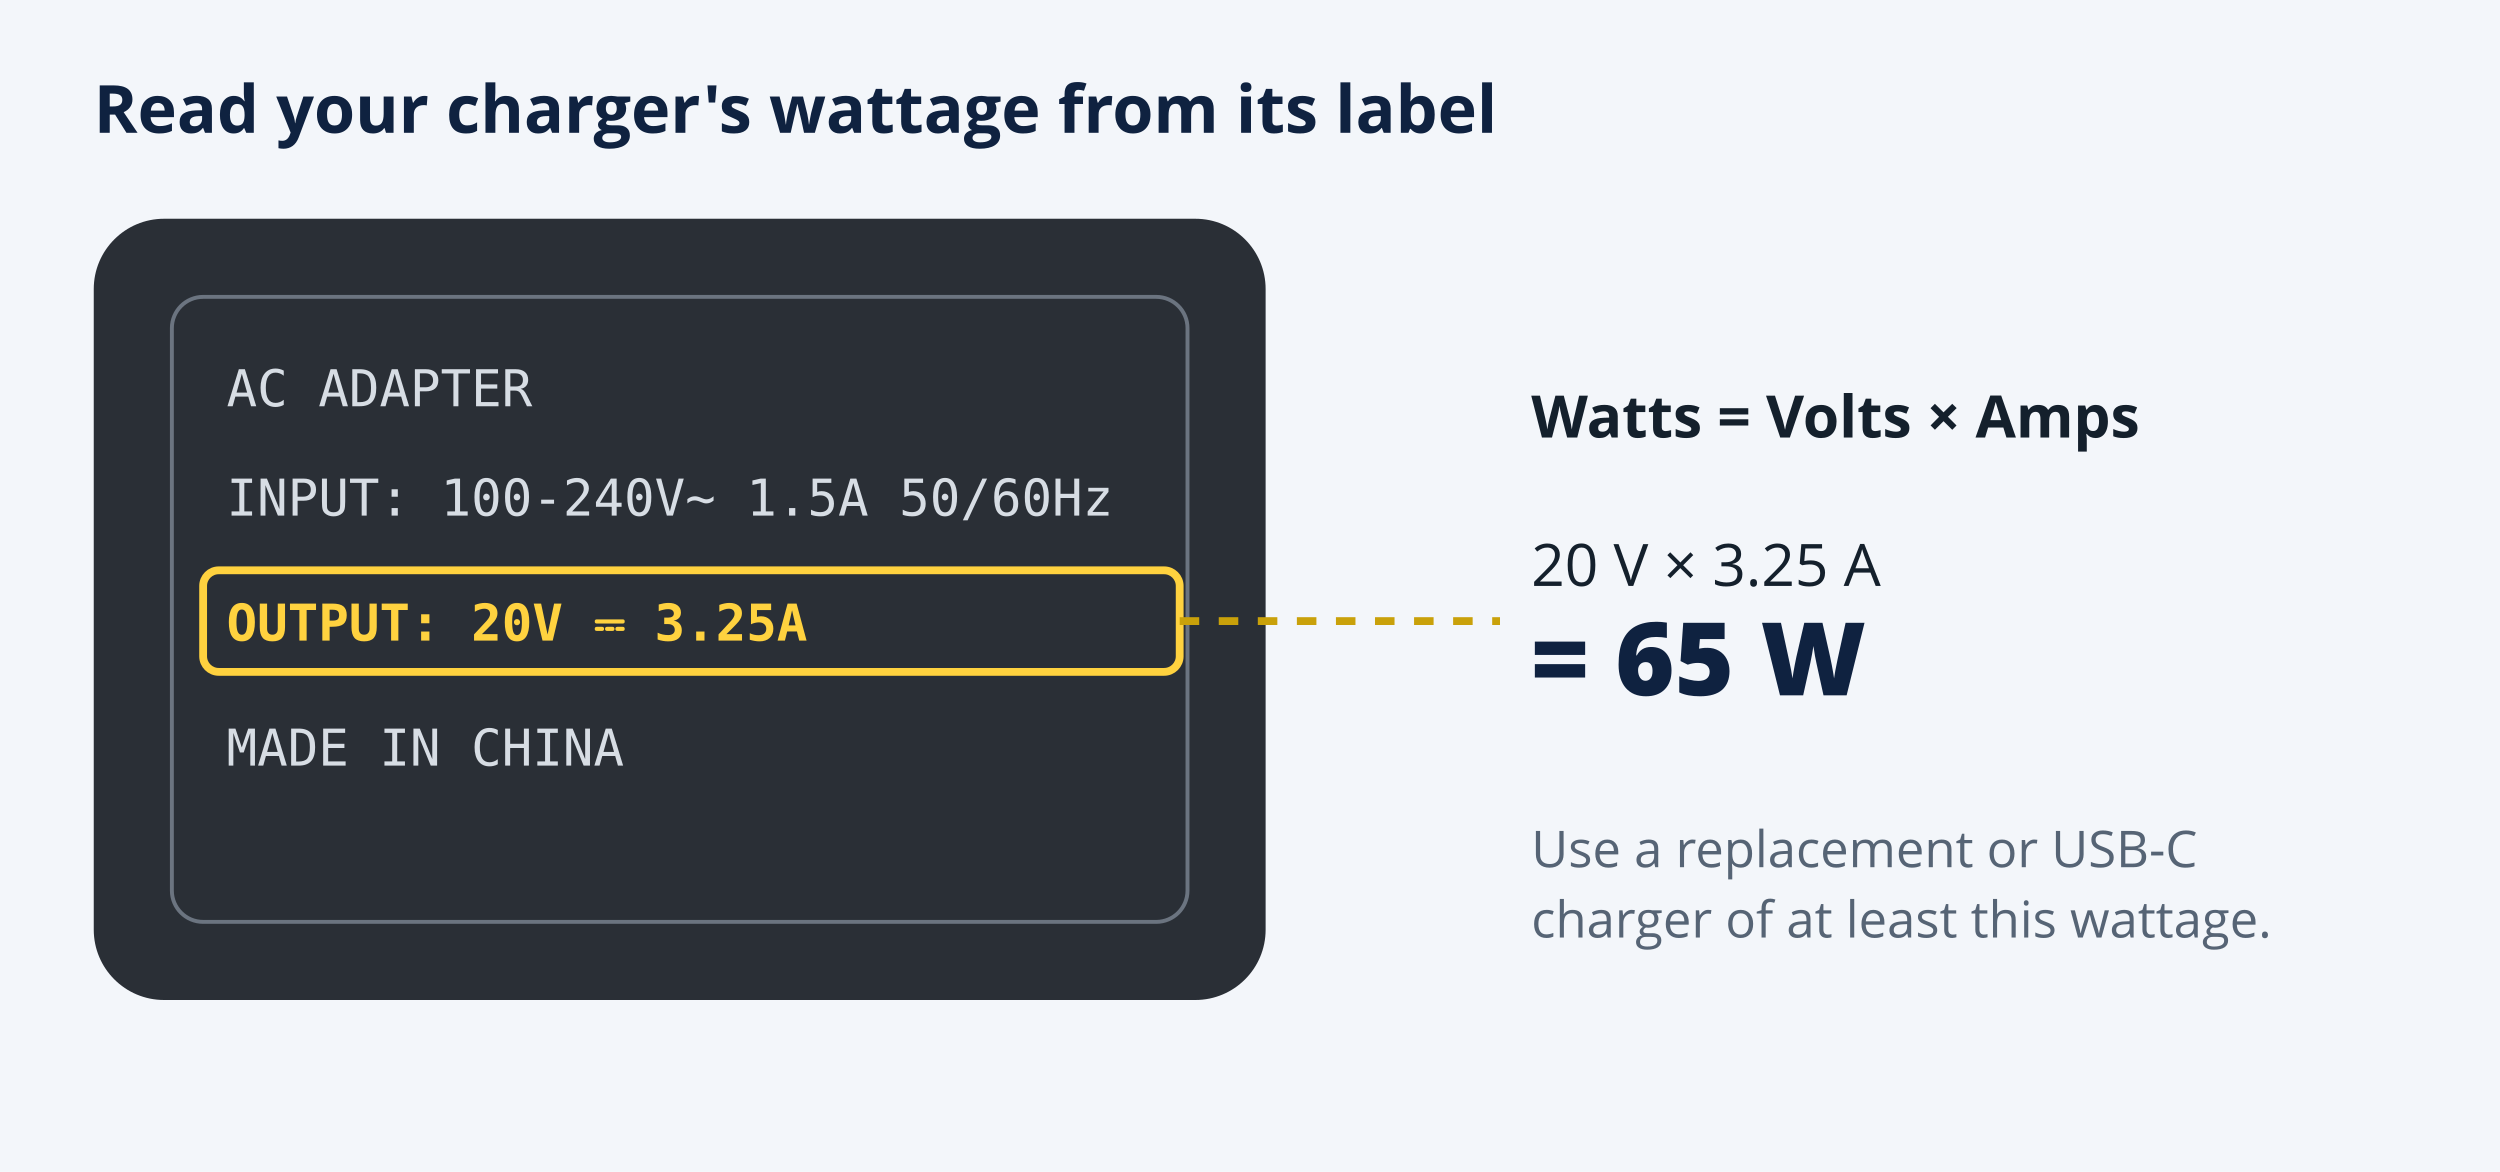
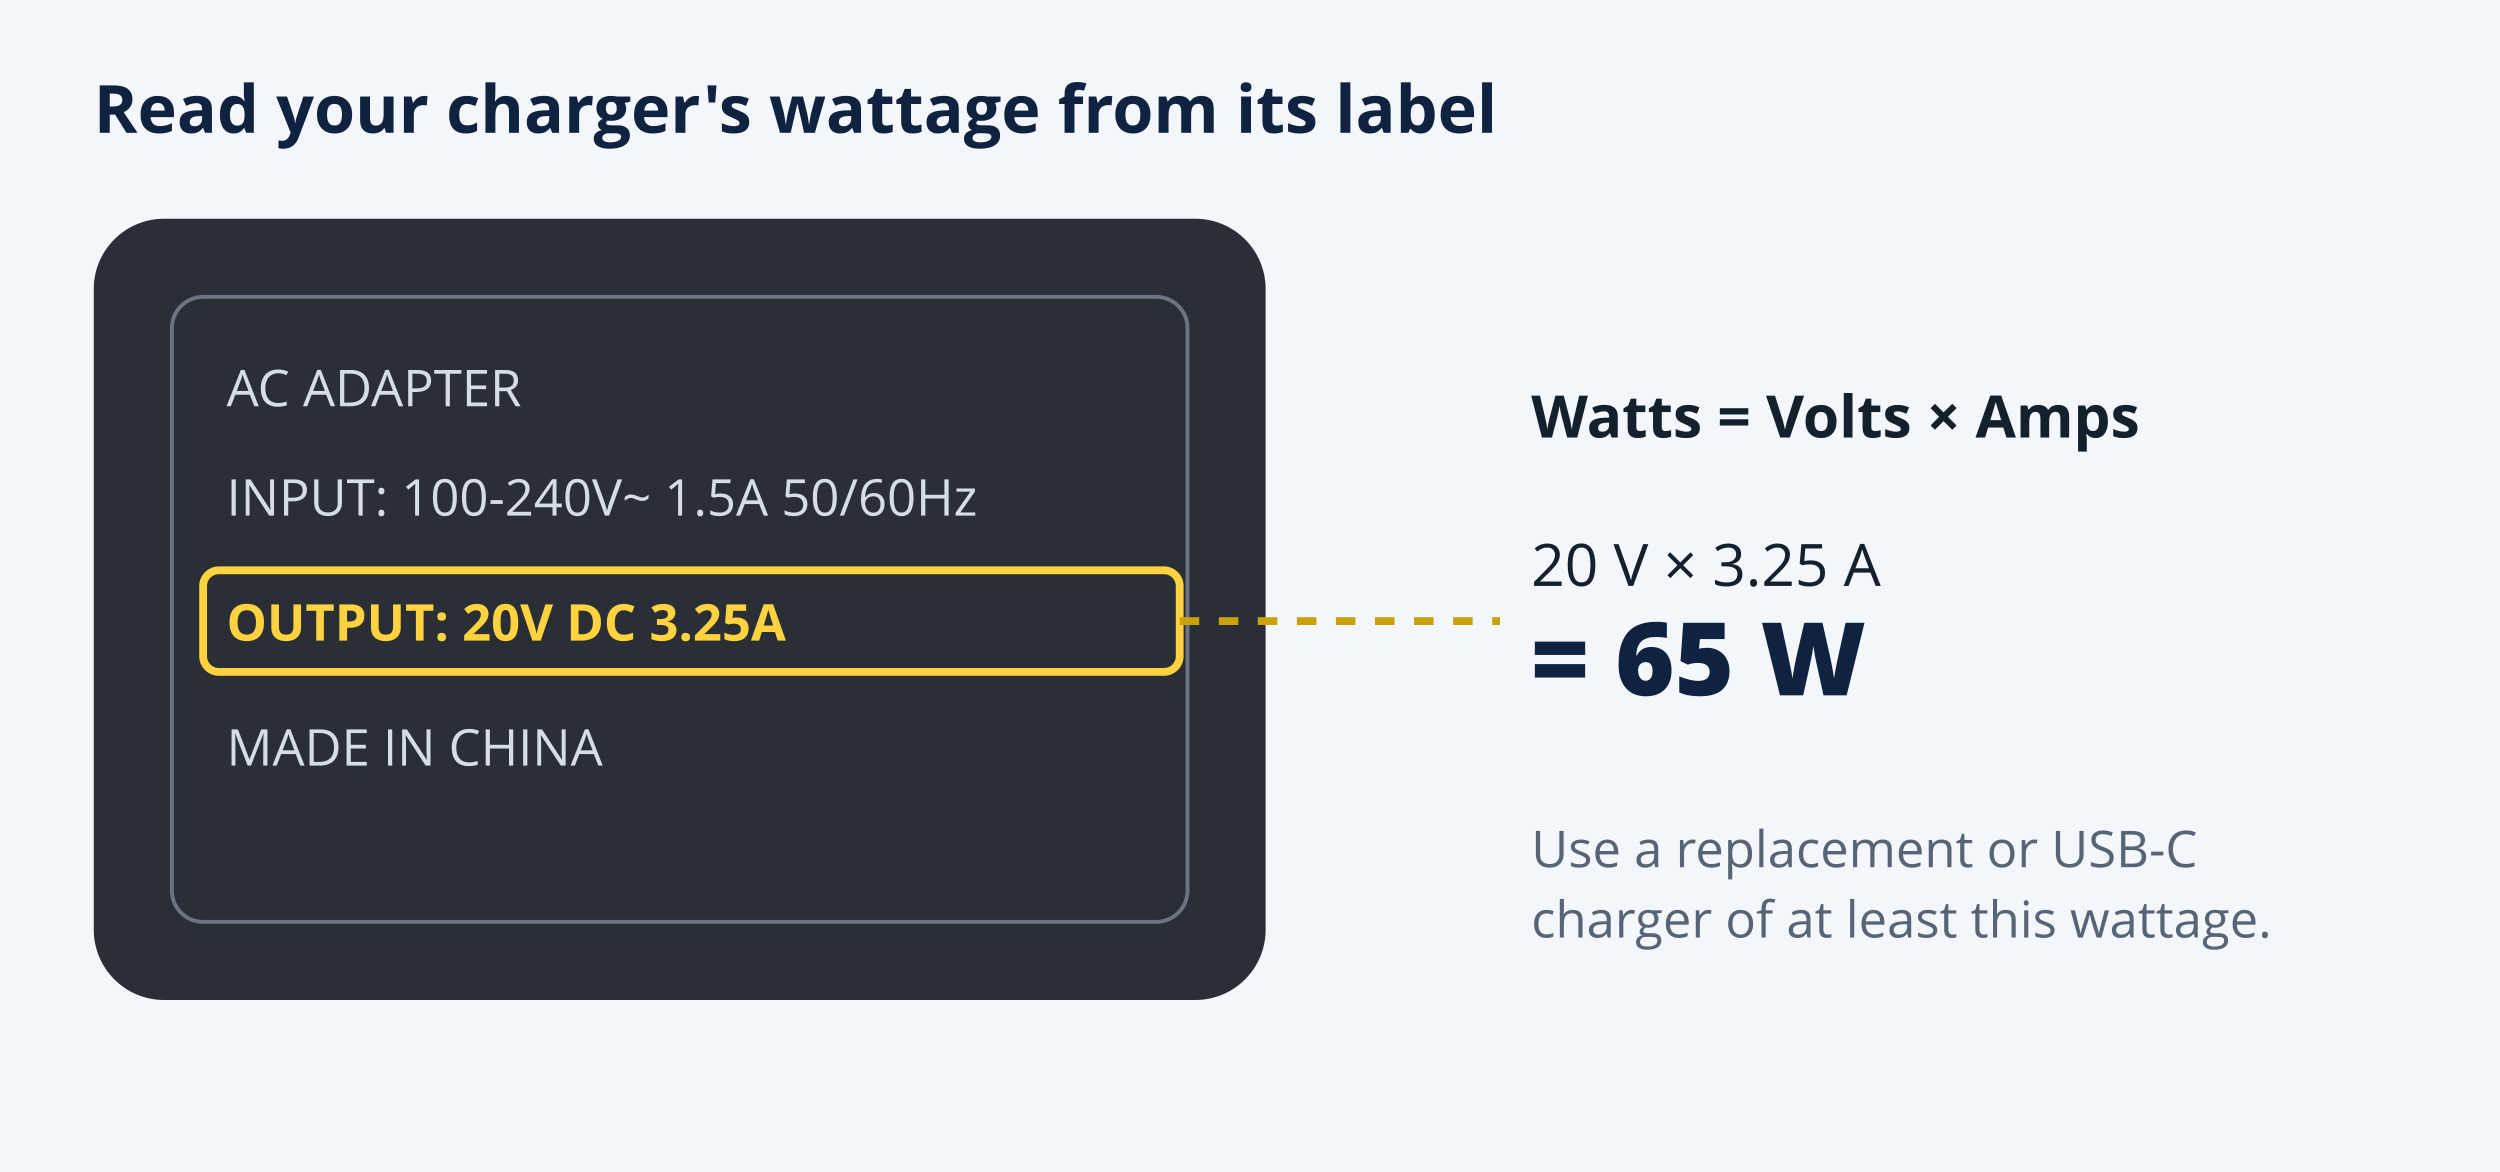
<svg xmlns="http://www.w3.org/2000/svg" viewBox="0 0 640 300" font-family="Open Sans, Arial, sans-serif">
  <rect width="640" height="300" fill="#f3f6fa" />
  <text x="24" y="34" font-size="17" font-weight="700" fill="#0f2240">Read your charger's wattage from its label</text>
  <rect x="24" y="56" width="300" height="200" rx="18" fill="#2a2f36" />
  <rect x="44" y="76" width="260" height="160" rx="8" fill="none" stroke="#6b7480" />
-   <g font-family="IBM Plex Mono, monospace" font-size="13" fill="#d7dde4">
+   <g font-family="Open Sans, Arial, sans-serif" font-size="13" fill="#d7dde4">
    <text x="58" y="104">AC ADAPTER</text>
    <text x="58" y="132">INPUT: 100-240V~ 1.5A 50/60Hz</text>
-     <text x="58" y="164" fill="#ffd23f" font-weight="700">OUTPUT: 20V ⎓ 3.25A</text>
+     <text x="58" y="164" fill="#ffd23f" font-weight="700">OUTPUT: 20V DC 3.25A</text>
    <text x="58" y="196">MADE IN CHINA</text>
  </g>
  <rect x="52" y="146" width="250" height="26" rx="4" fill="none" stroke="#ffd23f" stroke-width="2" />
  <path d="M302 159H384" stroke="#c9a10a" stroke-width="2" stroke-dasharray="5 5" />
  <g font-size="15" fill="#14202c">
    <text x="392" y="112" font-weight="700">Watts = Volts × Amps</text>
    <text x="392" y="150">20 V × 3.25 A</text>
    <text x="392" y="178" font-size="26" font-weight="800" fill="#0f2240">= 65 W</text>
    <text x="392" y="222" font-size="13" fill="#566475">Use a replacement or USB-C</text>
    <text x="392" y="240" font-size="13" fill="#566475">charger of at least this wattage.</text>
  </g>
</svg>
